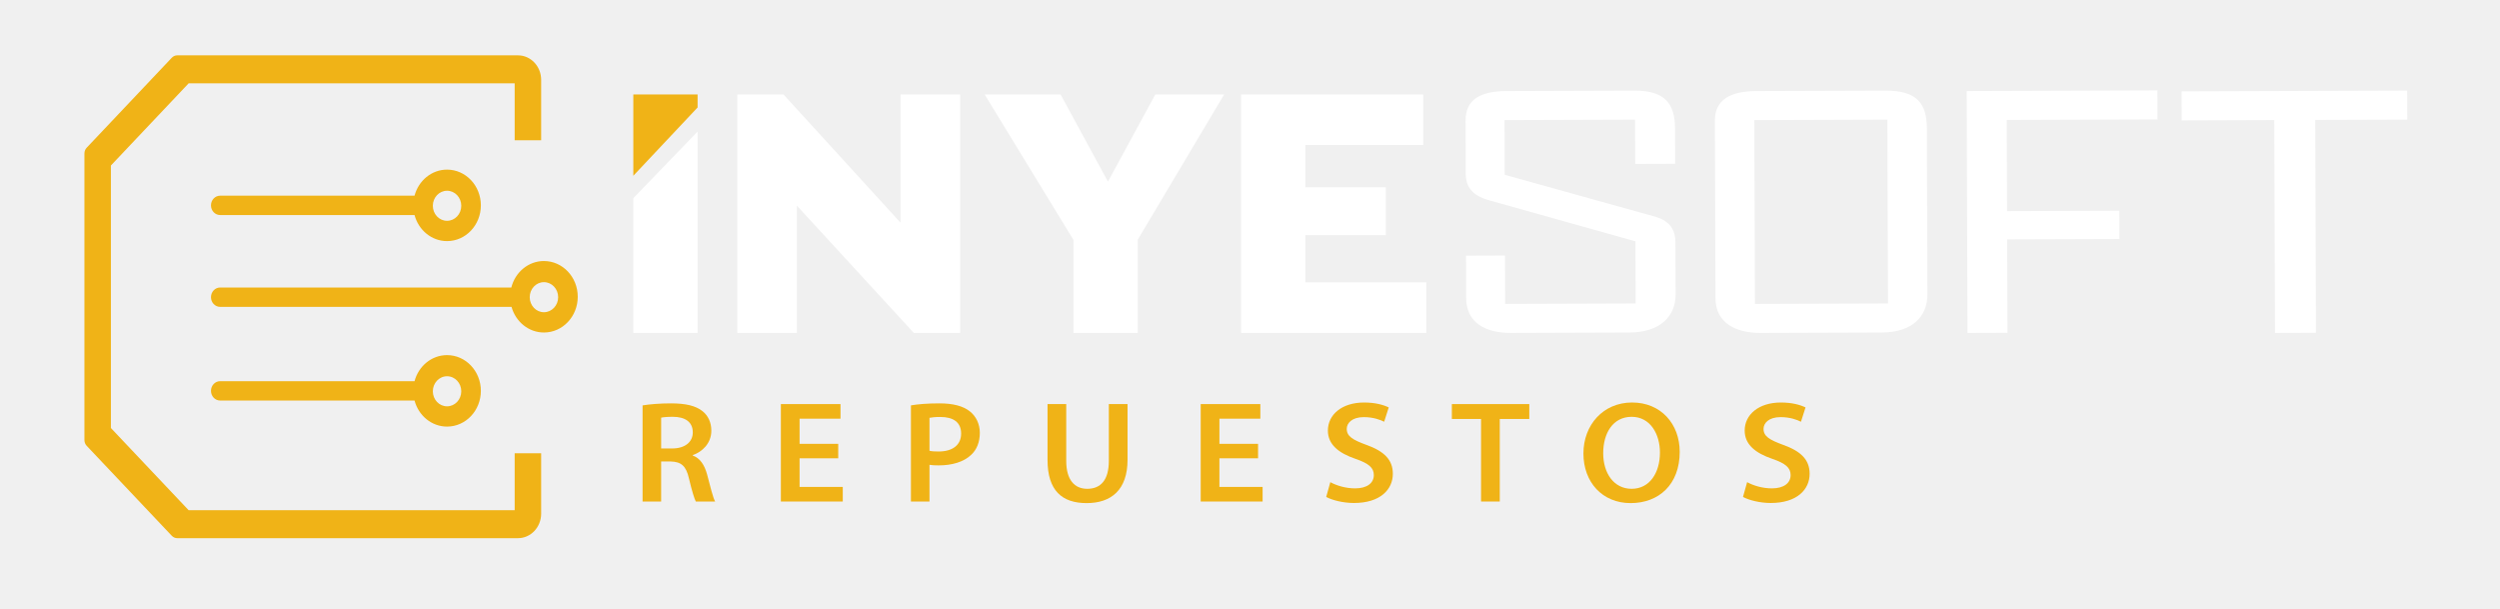
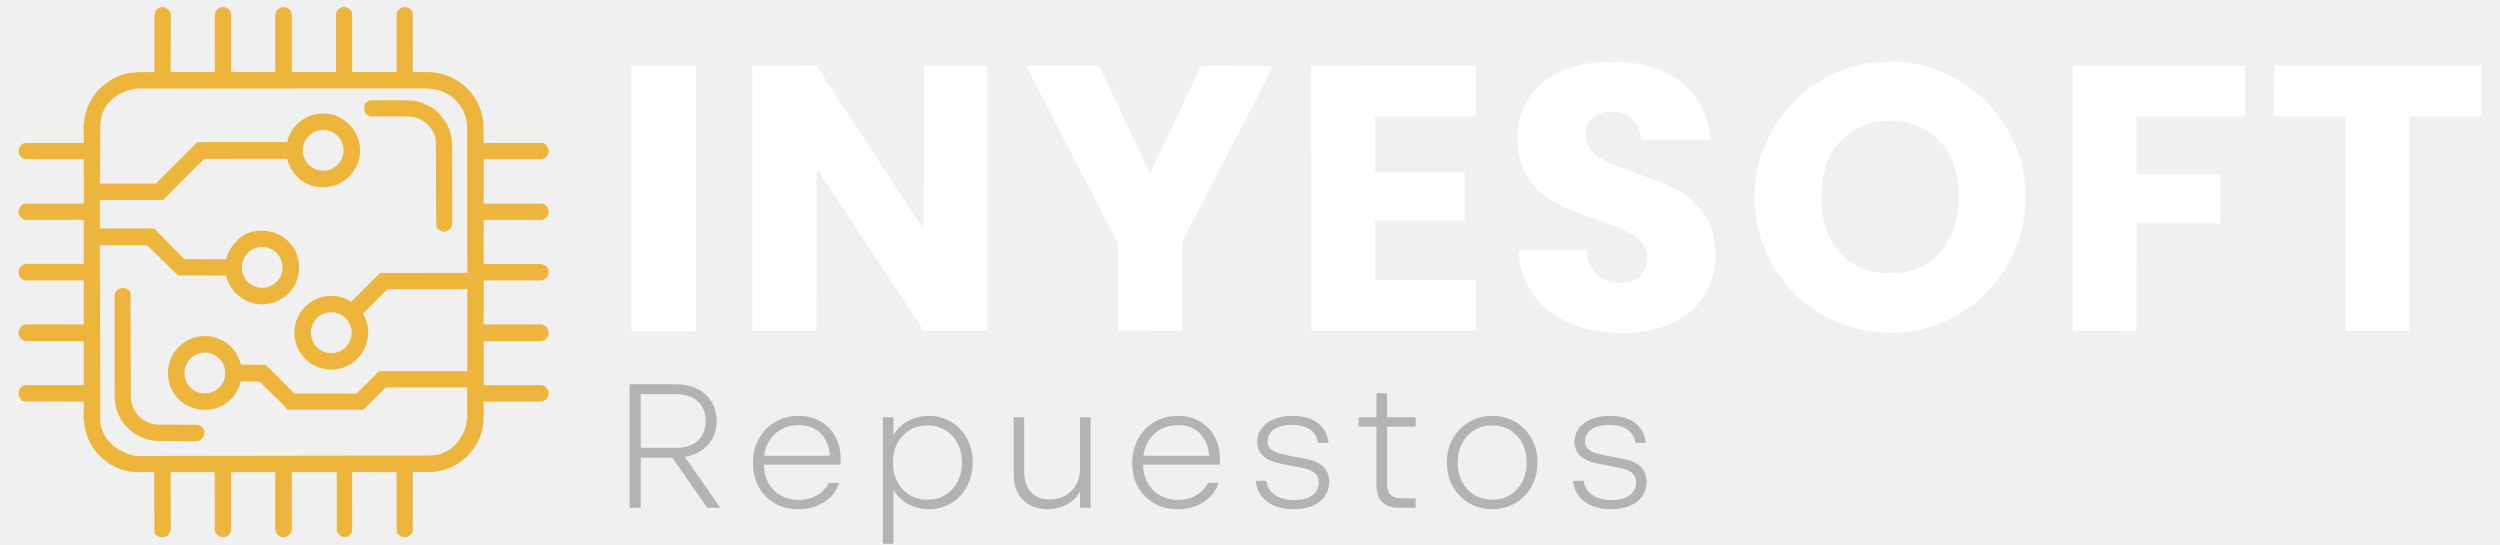
- <svg xmlns="http://www.w3.org/2000/svg" id="Capa_1" data-name="Capa 1" viewBox="0 0 2439.79 593.66">
+ <svg xmlns="http://www.w3.org/2000/svg" id="Capa_1" version="1.1" viewBox="0 0 1674.69 364.99">
  <defs>
    <style>
-       .cls-1 {
+       .st0 {
+         fill: #edb53b;
+       }
+ 
+       .st1 {
        fill: #fff;
      }

-       .cls-2 {
-         fill: #f0b317;
+       .st2 {
+         fill: #b3b3b3;
      }
    </style>
  </defs>
  <g>
-     <g>
-       <path class="cls-2" d="M531.05,254.73c-15.28,0-28.1,10.98-31.86,25.88-.07,0-.13-.02-.2-.02H214.9c-4.93,0-8.93,4.24-8.93,9.44s4.01,9.44,8.93,9.44h284.1c.13,0,.26-.04.39-.04,4.01,14.48,16.66,25.07,31.66,25.07,18.23,0,33.01-15.62,33.01-34.88s-14.78-34.88-33.01-34.88ZM531.05,304.7c-7.67,0-13.88-6.57-13.88-14.67s6.22-14.67,13.88-14.67,13.88,6.57,13.88,14.67-6.22,14.67-13.88,14.67Z" />
-       <path class="cls-2" d="M436.46,346.56c-15.13,0-27.85,10.77-31.75,25.44h-189.81c-4.93,0-8.93,4.24-8.93,9.44s4.01,9.44,8.93,9.44h189.81c3.9,14.67,16.62,25.44,31.75,25.44,18.23,0,33.01-15.62,33.01-34.88s-14.78-34.88-33.01-34.88ZM436.46,396.53c-7.67,0-13.88-6.57-13.88-14.67s6.22-14.67,13.88-14.67,13.88,6.57,13.88,14.67-6.22,14.67-13.88,14.67Z" />
-       <path class="cls-2" d="M436.46,165.54c-15.13,0-27.85,10.77-31.75,25.44h-189.81c-4.93,0-8.93,4.24-8.93,9.44s4.01,9.44,8.93,9.44h189.81c3.9,14.67,16.62,25.44,31.75,25.44,18.23,0,33.01-15.62,33.01-34.88s-14.78-34.88-33.01-34.88ZM436.46,215.5c-7.67,0-13.88-6.57-13.88-14.67s6.22-14.67,13.88-14.67,13.88,6.57,13.88,14.67-6.22,14.67-13.88,14.67Z" />
-     </g>
-     <path class="cls-2" d="M173.05,525.21c-2.01,0-3.91-.83-5.33-2.33l-83.08-87.79c-1.42-1.5-2.21-3.51-2.21-5.63V149.77c0-2.13.78-4.13,2.21-5.63l83.08-87.79c1.42-1.5,3.32-2.33,5.33-2.33h332.67c12.47,0,22.61,10.72,22.61,23.9v58.94h-25.85v-55.53H184.17l-75.9,80.2v256.18l75.89,80.2h318.32v-55.53h25.85v58.94c0,13.18-10.15,23.9-22.61,23.9H173.05Z" />
+     <path class="st0" d="M265.73,355.46l-.07-39.2-29.75-.02-.03,39.51c0,1.35-2,3.12-3.03,3.66-1.44.75-3.81.39-4.96-.74-1.27-1.25-2.26-2.11-2.31-4.02v-38.37s-30.11-.03-30.11-.03l.02,37.81c.04,3.41-2.55,5.75-5.68,5.79s-5.34-2.5-5.45-5.87l.02-37.73h-29.54s0,38.94,0,38.94c-.65,3.01-2.85,4.81-5.65,4.65s-5.24-2.01-5.32-5.22l-.02-38.34-29.46-.03.03,38.21c-.31,3.58-2.73,5.58-6.29,5.39-2.38-.13-4.74-1.48-4.75-4.41l-.1-39.16c-5.95-.3-11.14.56-16.58-.42-16.15-2.93-28.41-16.02-30.42-32.3-.59-4.79-.03-9.38-.21-14.56l-39.48-.13c-2.85,0-4.14-3.52-4.11-5.51.03-2.71,1.83-4.96,4.77-5.39l38.85.03v-29.45s-38.27.02-38.27.02c-3.48-.52-5.56-2.85-5.37-5.98s2.86-5.86,6.41-5.32l37.22.02v-29.48s-38.95.03-38.95.03c-3.11-.34-4.86-3-4.69-5.88s2.53-5.27,5.87-5.24l37.78-.02v-29.4s-38.9.03-38.9.03c-2.75-.52-4.47-2.56-4.7-4.91-.27-2.77,1.19-5.25,4.1-5.99h39.51s-.01-29.78-.01-29.78l-38.36.02c-3.04-.15-4.95-2.35-5.23-4.96s1.51-5.89,4.76-5.89l38.82-.05c.17-4.97-.38-9.84.23-14.71,2.34-18.54,17.88-32.51,36.4-32.69l10.69-.1V11.58c0-3.39,1.07-6.22,4.65-6.77,2.7-.42,5.59,1.45,6.4,4.73l-.09,38.66,29.5.05.02-38.28c.29-2.92,2.76-5.19,5.31-5.22,2.83-.04,5.46,2.06,5.66,5.08v38.43s29.53,0,29.53,0V9.96c.39-2.98,2.84-5.25,5.43-5.22,3.16.03,5.56,2.34,5.68,5.69v37.81s29.57.01,29.57.01V9.39c.45-2.74,2.51-4.41,4.87-4.61,2.65-.22,5.12,1.23,5.97,4v39.47s29.78,0,29.78,0V8.38c1.5-2.28,3.57-3.95,5.95-3.63,2.03.27,4.85,1.98,4.86,4.55l.05,38.96h9.79c19.43.03,35.49,14.51,37.49,33.97l.18,13.52,39,.06c2.87,0,4.52,3.19,4.53,5.37.02,2.65-1.71,4.85-4.55,5.49h-38.99s0,29.78,0,29.78h39.62c2.41.79,3.94,3.16,3.91,5.42-.04,2.57-1.84,4.76-4.57,5.48l-38.95-.04-.04,29.52,38.5.07c3.05.31,5.18,2.75,5.09,5.62-.08,2.48-2.22,5.19-5.11,5.32l-38.43.03-.03,29.45,38.44-.03c3.19.44,5.27,3,5.11,5.92-.16,2.9-2.49,5.23-5.71,5.38h-37.83s.04,29.42.04,29.42l38.92.02c2.73.57,4.51,2.89,4.55,5.39s-2,5.53-5.02,5.53l-38.52.06.02,10.68c.03,18.53-14.25,33.95-32.68,36.36l-14.77.24-.02,38.95c0,2.68-2.8,4.4-4.88,4.63-2.11.24-5.9-1.28-5.9-4.37ZM288.15,305.11c14.61-.02,24.84-13.5,24.82-26.54l-.03-19.04-54.46.03-15,14.91-51.02-.02-1.97-2.68-10.29-9.87-6.43-6.32-12.44-.16c-2.92,12.15-13.74,20.17-26.31,19.02-9.42-.86-17.92-7.03-21.02-15.85-4.9-13.93,2.53-28.37,16.11-32.43,13.52-4.05,27.93,3.81,31.27,18.1l16.68.14,19.14,19.16,41.62.05,15.03-14.94h59.18s0-54.99,0-54.99h-53.56s-16.35,16.5-16.35,16.5c6.64,11.15,3.59,24.8-6.26,32.39s-24.14,6.46-32.71-2.47c-8.65-9.01-9.35-22.92-1.57-32.61,7.85-9.78,21.8-12.31,32.75-5.39l19.22-19.25,58.47-.08-.08-97.11c-.01-15.63-12.82-26.39-27.84-26.39l-190.61.03c-14.13,0-27.18,9.9-27.3,24.63l-.3,39,37.45.05,27.88-27.78h60.16c2.81-12.5,14.72-20.42,26.89-19.07s21.92,12.18,21.97,24.54-9.26,23.12-21.89,24.66-23.81-6.37-26.97-18.91l-55.57.04-27.56,27.53h-42.34s.02,19.07.02,19.07h36.48s7.4,7.68,7.4,7.68l4.72,4.9,7.86,7.99,28.19.06c.42-3.68,3.46-8.52,5.77-10.95l1.71-1.8c5.78-6.06,14.73-7.68,23.04-5.56,12.07,3.08,19.65,14.76,18.09,26.92s-11.15,20.8-23.16,21.51c-11.8.7-22.68-7.14-25.53-19.24l-32.28-.05-20.68-20.22h-31.66s.26,116.85.26,116.85c.02,9.08,6.63,17.29,13.89,20.8,4.07,1.97,7.26,3.48,11.79,3.47l195.31-.28ZM230.13,100.73c0-7.53-6.11-13.64-13.64-13.64s-13.64,6.11-13.64,13.64,6.11,13.64,13.64,13.64,13.64-6.11,13.64-13.64ZM189.29,179.12c0-7.54-6.11-13.66-13.66-13.66s-13.66,6.11-13.66,13.66,6.11,13.66,13.66,13.66,13.66-6.11,13.66-13.66ZM235.59,222.88c0-7.56-6.13-13.68-13.68-13.68s-13.68,6.13-13.68,13.68,6.13,13.68,13.68,13.68,13.68-6.13,13.68-13.68ZM150.92,249.87c0-7.56-6.13-13.68-13.68-13.68s-13.68,6.13-13.68,13.68,6.13,13.68,13.68,13.68,13.68-6.13,13.68-13.68Z" />
+     <path class="st0" d="M130.83,284.53c3.63,0,5.89,1.92,6.08,5.1.17,2.75-1.87,5.88-5.31,5.87l-25.21-.07c-16.06-.04-29.55-13.32-29.56-29.58l-.02-68.06c0-2.87,2.65-4.54,4.82-4.83,1.87-.25,5.81.96,5.82,3.7l.25,69.09c.04,10.41,8.68,18.68,18.76,18.71l24.36.06Z" />
+     <path class="st0" d="M302.89,149.22c0,3.61-2.07,5.55-5.08,5.97-2.01.29-5.64-1.59-5.65-4.61l-.16-55.95c-.01-3.73-2.61-8.18-4.75-10.42-4.37-4.57-9.34-6.26-15.28-6.25l-22.94.04c-2.12,0-4.61-1.78-4.87-3.68-.22-1.54-.29-3.58.27-4.56.59-1.04,2.72-2.58,4.04-2.58,9.91.02,19.3-.35,28.85.27,4.62.3,14.48,5.29,17.31,9.08l3.94,5.28c2.24,3,4.23,10.17,4.24,14.1l.08,53.31Z" />
  </g>
  <g>
-     <path class="cls-1" d="M1590.58,324.51l-115.57.39c-24.2.08-43.5-9.66-43.58-33.99l-.14-41.4,38.03-.13.16,47.21,127.42-.43-.2-60.64-143.36-40.19c-16.31-4.67-22.27-13.36-22.31-25.71l-.18-51.93c-.07-20.34,14.23-28.74,39.91-28.82l124.95-.42c29.63-.1,39.55,12.58,39.64,36.91l.12,34.5-39.02.13-.15-43.21-127.42.43.18,53.38,148.3,41.26c12.86,4.31,18.32,12.29,18.36,24.63l.17,50.84c.07,21.06-14.69,37.09-45.31,37.2Z" />
-     <path class="cls-1" d="M1674.83,290.92l-.58-173.22c-.07-20.34,15.22-28.74,40.4-28.83l125.94-.42c31.12-.11,40.54,12.57,40.62,36.91l.55,161.96c.07,21.06-14.2,37.09-44.82,37.19l-118.04.4c-24.2.08-43.99-9.66-44.07-33.99ZM1843.26,296.16l-.61-179.39-129.89.44.61,179.39,129.89-.44Z" />
-     <path class="cls-1" d="M1920.11,88.86l186.19-.63.09,28.33-147.18.5.3,88.97,109.64-.37.09,27.6-109.64.37.31,91.15-39.02.13-.8-236.05Z" />
-     <path class="cls-1" d="M2220.36,117.18l-90.38.31-.09-28.33,220.27-.74.09,28.33-89.89.3.7,207.72-40,.13-.7-207.72Z" />
    <g>
-       <path class="cls-1" d="M719.86,324.9V92.17s45.03,0,45.03,0l114.35,125.18v-125.18s58.15,0,58.15,0v232.73s-45.21,0-45.21,0l-114.17-124.18v124.18s-58.15,0-58.15,0Z" />
-       <path class="cls-1" d="M1048.01,324.9v-90.77s-86.69-141.97-86.69-141.97h74.11s46.27,85.11,46.27,85.11l46.27-85.11h67.19s-84.39,141.8-84.39,141.8v90.93s-62.76,0-62.76,0Z" />
-       <path class="cls-1" d="M1211.66,324.9V92.17s177.82,0,177.82,0v49.37s-115.06,0-115.06,0v41.23s78.54,0,78.54,0v46.71s-78.54,0-78.54,0v46.05s118.07,0,118.07,0v49.37s-180.83,0-180.83,0Z" />
+       <polygon class="st1" points="661.31 221.69 618.86 221.69 547.13 112.86 546.97 221.7 503.95 221.72 503.99 44.05 547.02 44.19 618.71 153.74 618.9 44.13 661.27 44.02 661.31 221.69" />
+       <path class="st1" d="M1356.91,132.14c0,50.18-40.66,90.86-90.81,90.86s-90.81-40.68-90.81-90.86,40.66-90.86,90.81-90.86,90.81,40.68,90.81,90.86ZM1272.55,182.8c16.58-1.76,29.86-12.51,35.64-27.89,5.23-13.93,5.14-29.06.9-43.16-5.81-19.31-22.46-30.55-42.33-30.92-20.67-.39-38.56,11.57-44.15,32.06-3.68,13.48-3.58,28.46,1.11,41.58,6.01,16.8,20.34,27.28,37.71,28.54l11.12-.22Z" />
+       <path class="st1" d="M1122.79,215.27c-22.28,11.66-57.03,10.12-78.3-2.41-16.6-9.3-26.87-25.99-27.11-45.15l45.33.07c.68,12.12,9.05,21.54,20.83,21.66,8.19,1.04,15.72-2.53,18.59-9.6,3.08-7.56.97-15.72-6.02-20.79-13.16-9.53-36.08-13.19-55.41-23.98-16.61-9.27-24.85-25.57-24.23-44.2,1.12-33.55,29.7-49.48,62.23-49.48,12.63,0,24.47,1.38,35.93,6.72,18.33,8.18,30.05,25.59,31.21,45.76l-46.34-.03c-1.03-11.82-9.99-20.34-21.81-18.88-5.31-.06-10.56,2.5-12.94,6.46-2.85,4.74-3.7,10.52-.99,15.8,3.11,6.03,9.42,10.05,15.88,12.5l34.2,12.98c10.12,3.84,18.74,9.62,25.53,17.81,6.12,7.38,8.78,15.77,9.65,25.22,1.9,20.6-7.46,39.76-26.22,49.57Z" />
+       <polygon class="st1" points="981.23 147.83 921.16 147.79 921.17 187.42 988.7 187.44 988.84 221.69 878.34 221.62 878.31 44.12 988.64 44.2 988.82 78.05 921.16 78.09 921.18 115.5 981.22 115.51 981.23 147.83" />
+       <rect class="st1" x="422.92" y="43.97" width="43.15" height="177.91" />
+       <polygon class="st1" points="853.02 44.09 791.98 161.82 791.91 221.7 748.86 221.48 748.81 162.89 687.3 44.18 736.3 44.16 770.35 116.17 804.52 44.19 853.02 44.09" />
      <g>
-         <polygon class="cls-2" points="681.07 92.17 618.31 92.17 618.31 171.54 681.06 104.88 681.07 92.17" />
-         <polygon class="cls-1" points="618.31 193.43 618.3 324.9 681.06 324.9 681.06 128.42 618.31 193.43" />
+         <polygon class="st1" points="1487.35 116.71 1487.44 149.68 1431.27 149.66 1431.19 221.82 1388.57 221.57 1388.49 43.91 1503.91 43.88 1504.03 78.08 1431.22 78.08 1431.21 116.7 1487.35 116.71" />
+         <polygon class="st1" points="1613.88 221.72 1571.05 221.73 1571.04 78.1 1523.33 78.07 1523.48 43.84 1662.21 43.9 1662.28 78.07 1613.83 78.09 1613.88 221.72" />
      </g>
    </g>
    <g>
-       <path class="cls-2" d="M627.36,395.62c6.83-1.13,17.08-1.97,27.62-1.97,14.41,0,24.21,2.26,30.89,7.62,5.5,4.37,8.61,11,8.61,19.05,0,12.27-8.76,20.6-18.12,23.84v.42c7.13,2.54,11.44,9.17,13.96,18.34,3.12,11.85,5.79,22.86,7.87,26.52h-18.86c-1.49-2.82-3.86-10.58-6.68-22.43-2.82-12.42-7.57-16.37-17.97-16.65h-9.21v39.08h-18.12v-93.82ZM645.48,437.66h10.84c12.33,0,20.05-6.21,20.05-15.66,0-10.44-7.72-15.24-19.6-15.24-5.79,0-9.5.42-11.29.85v30.05Z" />
-       <path class="cls-2" d="M818.35,447.26h-37.72v27.93h42.18v14.25h-60.44v-95.09h58.22v14.25h-39.95v24.55h37.72v14.11Z" />
-       <path class="cls-2" d="M889.34,395.62c6.53-1.13,15.59-1.97,27.92-1.97,13.37,0,23.17,2.68,29.55,7.76,5.94,4.66,9.8,12.13,9.8,21.02s-2.97,16.51-8.61,21.59c-7.28,6.91-18.71,10.16-31.63,10.16-3.42,0-6.54-.14-8.91-.56v35.83h-18.12v-93.82ZM907.46,439.92c2.23.56,5.2.71,8.91.71,13.66,0,21.98-6.35,21.98-17.49s-7.72-16.22-20.35-16.22c-5.05,0-8.61.42-10.54.85v32.17Z" />
-       <path class="cls-2" d="M1040.97,394.35v55.45c0,18.62,8.17,27.23,20.5,27.23,13.22,0,21.09-8.61,21.09-27.23v-55.45h18.27v54.32c0,29.34-15.89,42.32-39.95,42.32s-38.17-12.27-38.17-42.18v-54.46h18.27Z" />
-       <path class="cls-2" d="M1228.24,447.26h-37.72v27.93h42.18v14.25h-60.44v-95.09h58.22v14.25h-39.95v24.55h37.72v14.11Z" />
-       <path class="cls-2" d="M1298.79,470.54c5.94,3.25,14.85,6.07,24.21,6.07,11.73,0,18.27-5.22,18.27-12.98,0-7.2-5.05-11.43-17.82-15.8-16.48-5.64-27.03-13.97-27.03-27.65,0-15.52,13.66-27.37,35.35-27.37,10.84,0,18.86,2.26,24.06,4.8l-4.46,13.97c-3.56-1.83-10.54-4.51-19.9-4.51-11.58,0-16.63,5.93-16.63,11.43,0,7.34,5.79,10.72,19.16,15.66,17.38,6.21,25.84,14.53,25.84,28.22,0,15.24-12.18,28.5-38.02,28.5-10.54,0-21.53-2.82-27.03-5.93l4.01-14.39Z" />
-       <path class="cls-2" d="M1445.97,408.88h-28.51v-14.53h75.59v14.53h-28.81v80.56h-18.27v-80.56Z" />
-       <path class="cls-2" d="M1639.92,440.91c0,31.88-20.35,50.08-47.97,50.08s-46.04-20.46-46.04-48.39,19.31-49.8,47.52-49.8,46.48,21.02,46.48,48.11ZM1565.22,442.32c0,19.33,10.25,34.71,27.77,34.71s27.62-15.52,27.62-35.41c0-17.92-9.36-34.85-27.62-34.85s-27.77,15.94-27.77,35.55Z" />
-       <path class="cls-2" d="M1705.71,470.54c5.94,3.25,14.85,6.07,24.21,6.07,11.73,0,18.27-5.22,18.27-12.98,0-7.2-5.05-11.43-17.82-15.8-16.48-5.64-27.03-13.97-27.03-27.65,0-15.52,13.66-27.37,35.35-27.37,10.84,0,18.86,2.26,24.06,4.8l-4.46,13.97c-3.56-1.83-10.54-4.51-19.9-4.51-11.58,0-16.63,5.93-16.63,11.43,0,7.34,5.79,10.72,19.16,15.66,17.38,6.21,25.84,14.53,25.84,28.22,0,15.24-12.18,28.5-38.02,28.5-10.54,0-21.53-2.82-27.03-5.93l4.01-14.39Z" />
+       <path class="st2" d="M429.22,340.17h-7.45v-82.75h31.09c5.52,0,10.3,1.04,14.36,3.13,4.06,2.09,7.21,4.97,9.46,8.63,2.25,3.67,3.37,7.94,3.37,12.83s-1.12,9.04-3.37,12.71c-2.25,3.67-5.4,6.54-9.46,8.63-4.06,2.09-8.85,3.13-14.36,3.13l-.83.12h-26.48v-6.62h27.07c6.38,0,11.33-1.6,14.84-4.79,3.51-3.19,5.26-7.59,5.26-13.18s-1.75-9.89-5.26-13.12c-3.51-3.23-8.45-4.85-14.84-4.85h-25.77l2.36-2.6v78.74ZM482.54,340.17h-8.75l-25.54-36.65h8.75l25.54,36.65Z" />
+       <path class="st2" d="M534.79,341.11c-5.83,0-11.04-1.28-15.61-3.84-4.57-2.56-8.18-6.17-10.82-10.82-2.64-4.65-3.96-10.05-3.96-16.2s1.36-11.84,4.08-16.61c2.72-4.77,6.38-8.47,10.99-11.11,4.61-2.64,9.79-3.96,15.55-3.96,5.44,0,10.26,1.2,14.48,3.61,4.22,2.41,7.55,5.79,9.99,10.17,2.44,4.37,3.67,9.56,3.67,15.55,0,.63-.02,1.22-.06,1.77-.04.55-.1,1.06-.18,1.54h-54.74v-5.91h51.31l-3.43,4.14v-1.18c0-5.12-.91-9.44-2.72-12.94-1.81-3.51-4.28-6.15-7.39-7.92-3.11-1.77-6.72-2.66-10.82-2.66-4.42,0-8.39.99-11.94,2.96-3.55,1.97-6.37,4.85-8.45,8.63-2.09,3.78-3.13,8.32-3.13,13.6s1.04,9.79,3.13,13.54c2.09,3.74,4.91,6.58,8.45,8.51,3.55,1.93,7.49,2.9,11.82,2.9s8.43-.98,12.06-2.96c3.62-1.97,6.34-4.81,8.16-8.51h6.98c-1.81,5.52-5.22,9.85-10.23,13-5.01,3.15-10.74,4.73-17.2,4.73Z" />
+       <path class="st2" d="M598.51,364.28h-7.09v-84.76h7.09v17.14l-1.66-1.3c1.1-3.39,2.88-6.32,5.32-8.81,2.44-2.48,5.4-4.43,8.87-5.85,3.47-1.42,7.17-2.13,11.11-2.13,5.6,0,10.6,1.34,15.01,4.02,4.41,2.68,7.92,6.37,10.52,11.05,2.6,4.69,3.9,10.07,3.9,16.14s-1.3,11.57-3.9,16.26c-2.6,4.69-6.11,8.37-10.52,11.05-4.41,2.68-9.42,4.02-15.01,4.02-3.94,0-7.65-.71-11.11-2.13-3.47-1.42-6.42-3.39-8.87-5.91-2.44-2.52-4.22-5.44-5.32-8.75l1.66-1.42v41.38ZM621.33,334.73c4.41,0,8.35-1.04,11.82-3.13,3.47-2.09,6.21-5.02,8.22-8.81,2.01-3.78,3.01-8.12,3.01-13s-1-9.2-3.01-12.95c-2.01-3.74-4.75-6.66-8.22-8.75-3.47-2.09-7.41-3.13-11.82-3.13s-8.38,1.05-11.88,3.13c-3.51,2.09-6.27,5.01-8.28,8.75-2.01,3.74-3.01,8.06-3.01,12.95s1,9.22,3.01,13c2.01,3.78,4.77,6.72,8.28,8.81,3.51,2.09,7.47,3.13,11.88,3.13Z" />
+       <path class="st2" d="M701.6,341.11c-4.49,0-8.45-.95-11.88-2.84s-6.07-4.61-7.92-8.16c-1.85-3.55-2.78-7.84-2.78-12.89v-37.71h7.09v36.29c0,6.23,1.58,10.92,4.73,14.07,3.15,3.15,7.25,4.73,12.29,4.73,3.7,0,7.09-.83,10.17-2.48s5.54-4.02,7.39-7.09c1.85-3.07,2.78-6.78,2.78-11.11v-34.4h7.09v60.65h-7.09v-17.5l2.25,1.89c-1.73,5.12-4.75,9.16-9.04,12.12-4.3,2.96-9.32,4.43-15.07,4.43Z" />
+       <path class="st2" d="M788.85,341.11c-5.83,0-11.04-1.28-15.61-3.84-4.57-2.56-8.18-6.17-10.82-10.82-2.64-4.65-3.96-10.05-3.96-16.2s1.36-11.84,4.08-16.61c2.72-4.77,6.38-8.47,10.99-11.11,4.61-2.64,9.79-3.96,15.55-3.96,5.44,0,10.26,1.2,14.48,3.61,4.22,2.41,7.55,5.79,9.99,10.17,2.44,4.37,3.67,9.56,3.67,15.55,0,.63-.02,1.22-.06,1.77-.04.55-.1,1.06-.18,1.54h-54.74v-5.91h51.31l-3.43,4.14v-1.18c0-5.12-.91-9.44-2.72-12.94-1.81-3.51-4.28-6.15-7.39-7.92-3.11-1.77-6.72-2.66-10.82-2.66-4.42,0-8.39.99-11.94,2.96-3.55,1.97-6.37,4.85-8.45,8.63-2.09,3.78-3.13,8.32-3.13,13.6s1.04,9.79,3.13,13.54c2.09,3.74,4.91,6.58,8.45,8.51,3.55,1.93,7.49,2.9,11.82,2.9s8.43-.98,12.06-2.96c3.62-1.97,6.34-4.81,8.16-8.51h6.98c-1.81,5.52-5.22,9.85-10.23,13-5.01,3.15-10.74,4.73-17.2,4.73Z" />
+       <path class="st2" d="M866.63,341.11c-7.17,0-13.04-1.66-17.61-4.97-4.57-3.31-7.17-8-7.8-14.07h6.98c.71,4.18,2.7,7.37,5.97,9.58,3.27,2.21,7.55,3.31,12.83,3.31s9.44-1.1,12.24-3.31c2.8-2.21,4.2-5.04,4.2-8.51,0-2.68-.93-4.81-2.78-6.38-1.85-1.58-5.18-2.8-9.99-3.67l-12.06-2.36c-5.83-1.1-10.03-2.9-12.59-5.38-2.56-2.48-3.84-5.58-3.84-9.28,0-3.47.96-6.5,2.9-9.1,1.93-2.6,4.67-4.65,8.22-6.15,3.55-1.5,7.72-2.25,12.53-2.25,7.01,0,12.63,1.58,16.85,4.73,4.21,3.15,6.64,7.61,7.27,13.36h-6.98c-.63-3.86-2.44-6.84-5.44-8.93-3-2.09-7.02-3.13-12.06-3.13s-9.22,1.03-12.06,3.07c-2.84,2.05-4.26,4.73-4.26,8.04,0,2.29.9,4.16,2.72,5.62,1.81,1.46,5.2,2.66,10.17,3.61l12.06,2.36c5.52.95,9.61,2.7,12.29,5.26,2.68,2.56,4.02,5.93,4.02,10.11,0,3.55-.93,6.72-2.78,9.52-1.85,2.8-4.55,4.99-8.1,6.56s-7.84,2.36-12.89,2.36Z" />
+       <path class="st2" d="M948.32,285.79h-38.19v-6.27h38.19v6.27ZM948.32,340.17h-10.99c-4.97,0-8.75-1.28-11.35-3.84-2.6-2.56-3.9-6.36-3.9-11.41v-61.47h7.09v60.53c0,3.47.79,5.97,2.36,7.51,1.58,1.54,4.1,2.31,7.57,2.31h9.22v6.38Z" />
+       <path class="st2" d="M999.63,341.11c-5.67,0-10.8-1.34-15.37-4.02-4.57-2.68-8.22-6.36-10.94-11.05-2.72-4.69-4.08-10.11-4.08-16.26s1.36-11.45,4.08-16.14c2.72-4.69,6.36-8.37,10.94-11.05,4.57-2.68,9.69-4.02,15.37-4.02s10.8,1.34,15.37,4.02c4.57,2.68,8.2,6.37,10.88,11.05,2.68,4.69,4.02,10.07,4.02,16.14s-1.34,11.57-4.02,16.26c-2.68,4.69-6.31,8.37-10.88,11.05-4.57,2.68-9.69,4.02-15.37,4.02ZM999.63,334.73c4.41,0,8.35-1.04,11.82-3.13,3.47-2.09,6.21-5.02,8.22-8.81,2.01-3.78,3.02-8.12,3.02-13s-1.01-9.2-3.02-12.95c-2.01-3.74-4.75-6.66-8.22-8.75-3.47-2.09-7.41-3.13-11.82-3.13s-8.37,1.05-11.88,3.13c-3.51,2.09-6.27,5.01-8.28,8.75-2.01,3.74-3.01,8.06-3.01,12.95s1,9.22,3.01,13c2.01,3.78,4.77,6.72,8.28,8.81,3.51,2.09,7.47,3.13,11.88,3.13Z" />
+       <path class="st2" d="M1079.19,341.11c-7.17,0-13.04-1.66-17.61-4.97-4.57-3.31-7.17-8-7.8-14.07h6.98c.71,4.18,2.7,7.37,5.97,9.58,3.27,2.21,7.55,3.31,12.83,3.31s9.44-1.1,12.24-3.31c2.8-2.21,4.2-5.04,4.2-8.51,0-2.68-.93-4.81-2.78-6.38-1.85-1.58-5.18-2.8-9.99-3.67l-12.06-2.36c-5.83-1.1-10.03-2.9-12.59-5.38-2.56-2.48-3.84-5.58-3.84-9.28,0-3.47.96-6.5,2.9-9.1,1.93-2.6,4.67-4.65,8.22-6.15,3.55-1.5,7.72-2.25,12.53-2.25,7.01,0,12.63,1.58,16.85,4.73,4.21,3.15,6.64,7.61,7.27,13.36h-6.98c-.63-3.86-2.44-6.84-5.44-8.93-3-2.09-7.02-3.13-12.06-3.13s-9.22,1.03-12.06,3.07c-2.84,2.05-4.26,4.73-4.26,8.04,0,2.29.9,4.16,2.72,5.62,1.81,1.46,5.2,2.66,10.17,3.61l12.06,2.36c5.52.95,9.62,2.7,12.3,5.26,2.68,2.56,4.02,5.93,4.02,10.11,0,3.55-.93,6.72-2.78,9.52-1.85,2.8-4.55,4.99-8.1,6.56-3.55,1.58-7.84,2.36-12.89,2.36Z" />
    </g>
  </g>
</svg>
